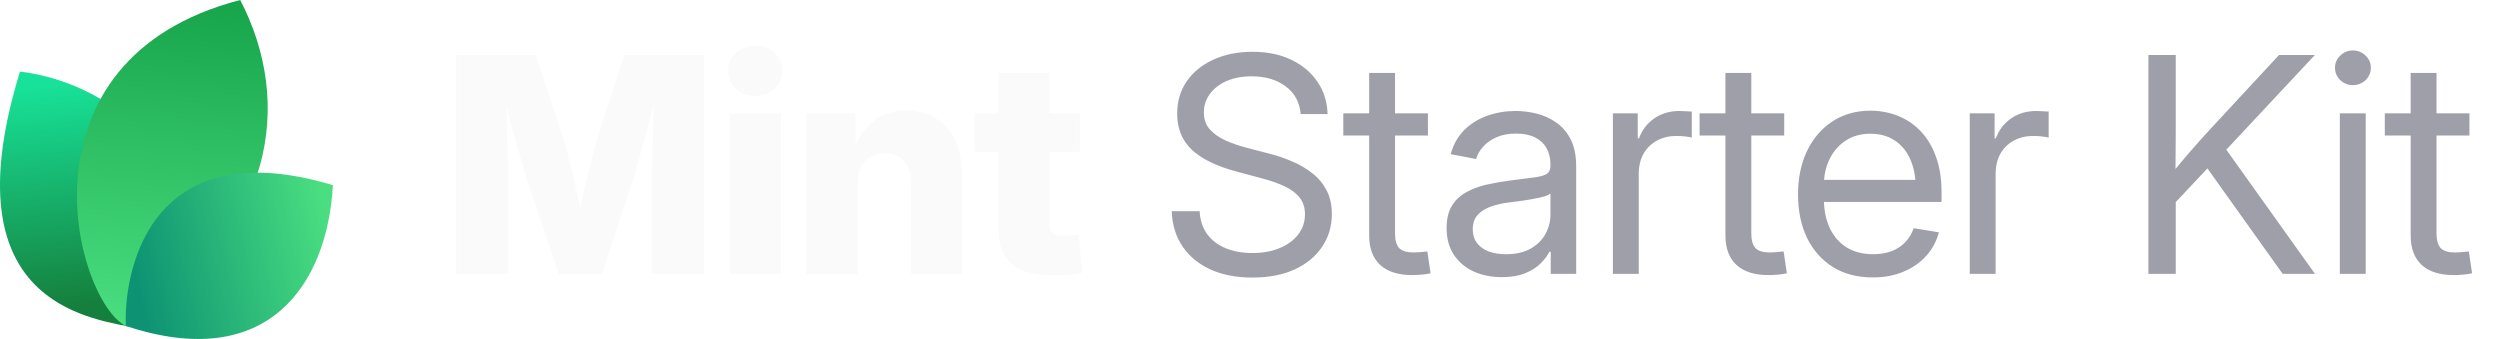
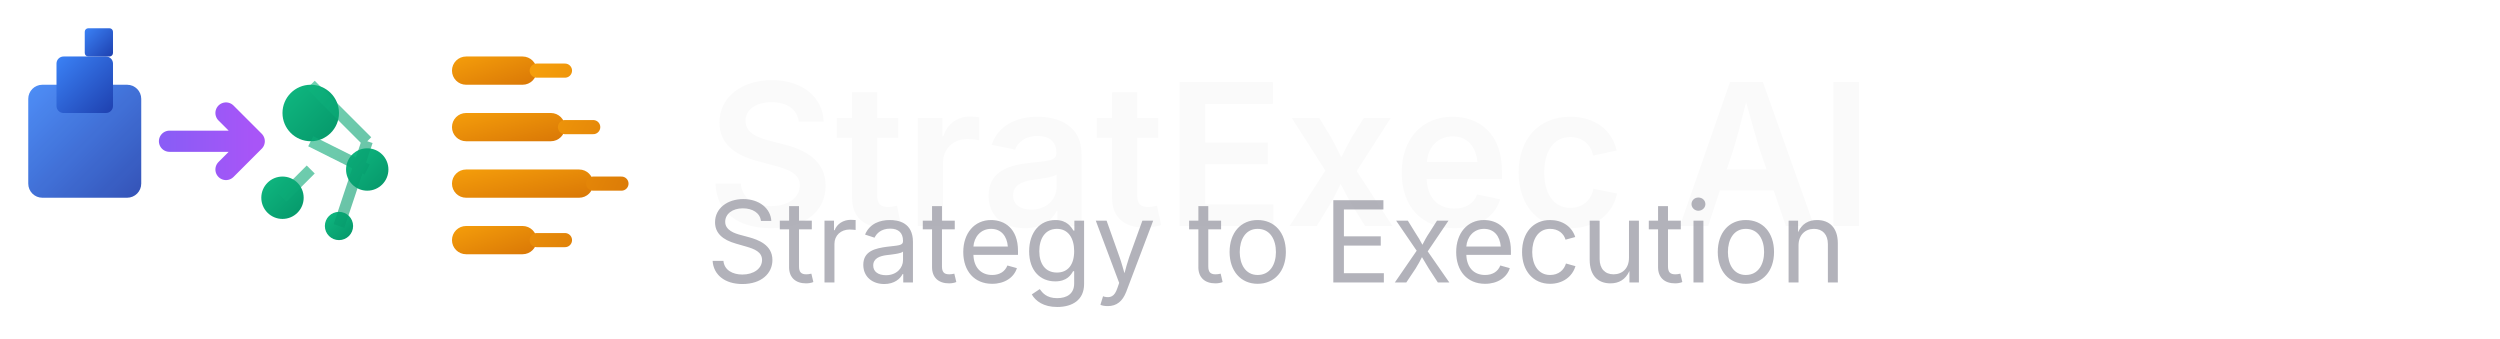
<svg xmlns="http://www.w3.org/2000/svg" width="177" height="24" viewBox="0 0 177 24" fill="none">
-   <path d="M9.061 23.108C5.268 22.377 -3.391 20.627 1.417 5.064C9.634 6.099 16.973 14.064 9.061 23.108Z" fill="url(#paint0_linear_17557_2145)" />
-   <path d="M8.919 23.094C5.276 21.222 0.784 4.209 17.007 0C20.757 7.193 19.621 16.545 8.919 23.094Z" fill="url(#paint1_linear_17557_2145)" />
-   <path d="M8.914 23.079C8.735 19.882 10.159 9.085 23.57 13.111C23.181 20.123 18.984 26.418 8.914 23.079Z" fill="url(#paint2_linear_17557_2145)" />
-   <path d="M32.301 19.392V3.894H37.938L39.925 9.948C40.036 10.315 40.164 10.787 40.31 11.362C40.462 11.938 40.611 12.552 40.757 13.204C40.91 13.855 41.048 14.483 41.173 15.086C41.305 15.682 41.412 16.192 41.495 16.615H40.695C40.771 16.192 40.871 15.682 40.996 15.086C41.128 14.49 41.267 13.866 41.412 13.214C41.565 12.562 41.714 11.948 41.86 11.373C42.005 10.79 42.133 10.315 42.244 9.948L44.2 3.894H49.848V19.392H46.166V12.704C46.166 12.357 46.173 11.917 46.187 11.383C46.2 10.849 46.214 10.27 46.228 9.646C46.249 9.022 46.266 8.391 46.28 7.753C46.301 7.115 46.311 6.519 46.311 5.964H46.623C46.485 6.561 46.332 7.181 46.166 7.826C45.999 8.471 45.833 9.102 45.666 9.719C45.507 10.336 45.351 10.901 45.198 11.414C45.053 11.928 44.928 12.357 44.824 12.704L42.608 19.392H39.561L37.314 12.704C37.203 12.357 37.072 11.928 36.919 11.414C36.773 10.901 36.614 10.34 36.441 9.729C36.274 9.112 36.104 8.481 35.931 7.836C35.764 7.192 35.608 6.567 35.463 5.964H35.827C35.834 6.512 35.844 7.105 35.858 7.743C35.872 8.374 35.886 9.005 35.9 9.636C35.92 10.26 35.938 10.839 35.952 11.373C35.965 11.907 35.972 12.351 35.972 12.704V19.392H32.301ZM51.668 19.392V8.024H55.288V19.392H51.668ZM53.468 6.786C52.927 6.786 52.473 6.616 52.105 6.276C51.738 5.93 51.554 5.507 51.554 5.007C51.554 4.508 51.738 4.088 52.105 3.749C52.473 3.409 52.927 3.239 53.468 3.239C54.009 3.239 54.463 3.409 54.83 3.749C55.198 4.082 55.382 4.501 55.382 5.007C55.382 5.507 55.198 5.93 54.83 6.276C54.463 6.616 54.009 6.786 53.468 6.786ZM60.708 13.027V19.392H57.088V8.024H60.551L60.593 10.967H60.281C60.593 10.024 61.061 9.268 61.685 8.7C62.309 8.124 63.138 7.836 64.171 7.836C64.975 7.836 65.672 8.017 66.262 8.377C66.851 8.731 67.302 9.234 67.614 9.885C67.933 10.537 68.092 11.307 68.092 12.194V19.392H64.483V12.912C64.483 12.26 64.32 11.754 63.994 11.394C63.675 11.033 63.221 10.853 62.632 10.853C62.25 10.853 61.914 10.936 61.623 11.102C61.332 11.269 61.106 11.515 60.947 11.841C60.787 12.16 60.708 12.555 60.708 13.027ZM76.456 8.024V10.749H69.008V8.024H76.456ZM70.683 5.163H74.292V15.783C74.292 16.102 74.361 16.334 74.5 16.48C74.646 16.625 74.899 16.698 75.259 16.698C75.405 16.698 75.596 16.688 75.831 16.667C76.074 16.646 76.251 16.629 76.362 16.615L76.632 19.309C76.313 19.378 75.963 19.427 75.582 19.455C75.207 19.482 74.836 19.496 74.469 19.496C73.2 19.496 72.25 19.222 71.619 18.674C70.995 18.127 70.683 17.308 70.683 16.22V5.163Z" fill="#FAFAFA" />
-   <path d="M88.667 19.652C87.523 19.652 86.528 19.458 85.682 19.07C84.843 18.681 84.188 18.137 83.716 17.437C83.245 16.736 82.992 15.908 82.957 14.951H84.933C84.968 15.596 85.148 16.14 85.474 16.584C85.8 17.021 86.24 17.354 86.795 17.582C87.35 17.804 87.974 17.915 88.667 17.915C89.388 17.915 90.026 17.801 90.581 17.572C91.143 17.343 91.583 17.024 91.902 16.615C92.228 16.199 92.391 15.717 92.391 15.169C92.391 14.698 92.266 14.306 92.017 13.994C91.767 13.675 91.413 13.408 90.956 13.193C90.498 12.978 89.954 12.787 89.323 12.621L87.502 12.132C86.123 11.765 85.082 11.255 84.382 10.603C83.689 9.944 83.342 9.095 83.342 8.055C83.342 7.174 83.571 6.404 84.028 5.746C84.486 5.087 85.117 4.577 85.921 4.217C86.726 3.849 87.645 3.666 88.678 3.666C89.718 3.666 90.63 3.853 91.413 4.227C92.204 4.602 92.824 5.122 93.275 5.787C93.726 6.446 93.965 7.209 93.993 8.076H92.089C92.013 7.23 91.656 6.574 91.018 6.11C90.387 5.638 89.586 5.403 88.615 5.403C87.95 5.403 87.36 5.513 86.847 5.735C86.341 5.957 85.946 6.262 85.661 6.651C85.377 7.032 85.235 7.469 85.235 7.961C85.235 8.447 85.377 8.849 85.661 9.168C85.946 9.48 86.317 9.74 86.774 9.948C87.232 10.149 87.724 10.319 88.251 10.457L89.884 10.884C90.439 11.023 90.977 11.206 91.496 11.435C92.023 11.657 92.495 11.934 92.911 12.267C93.334 12.593 93.67 12.995 93.92 13.474C94.17 13.945 94.294 14.504 94.294 15.149C94.294 16.015 94.066 16.788 93.608 17.468C93.157 18.148 92.512 18.681 91.673 19.07C90.834 19.458 89.832 19.652 88.667 19.652ZM101.097 8.024V9.594H95.106V8.024H101.097ZM96.937 5.163H98.767V16.521C98.767 17 98.865 17.347 99.059 17.562C99.26 17.77 99.6 17.874 100.078 17.874C100.21 17.874 100.366 17.867 100.546 17.853C100.733 17.832 100.903 17.815 101.056 17.801L101.285 19.351C101.097 19.392 100.886 19.423 100.65 19.444C100.414 19.465 100.189 19.475 99.974 19.475C98.996 19.475 98.244 19.236 97.717 18.758C97.197 18.272 96.937 17.579 96.937 16.677V5.163ZM106.33 19.621C105.595 19.621 104.932 19.489 104.343 19.226C103.754 18.955 103.285 18.564 102.939 18.05C102.592 17.53 102.419 16.896 102.419 16.147C102.419 15.495 102.547 14.965 102.804 14.556C103.06 14.146 103.403 13.828 103.833 13.599C104.263 13.363 104.742 13.186 105.269 13.068C105.796 12.95 106.333 12.857 106.881 12.787C107.574 12.69 108.132 12.617 108.555 12.569C108.978 12.52 109.287 12.441 109.481 12.33C109.675 12.212 109.772 12.014 109.772 11.737V11.654C109.772 11.203 109.679 10.815 109.492 10.489C109.311 10.163 109.041 9.91 108.68 9.729C108.32 9.549 107.872 9.459 107.338 9.459C106.805 9.459 106.34 9.546 105.945 9.719C105.556 9.892 105.241 10.118 104.998 10.395C104.755 10.665 104.593 10.953 104.509 11.258L102.71 10.915C102.897 10.222 103.22 9.65 103.677 9.199C104.135 8.748 104.679 8.412 105.31 8.19C105.941 7.968 106.607 7.857 107.307 7.857C107.8 7.857 108.295 7.92 108.795 8.044C109.301 8.169 109.765 8.381 110.188 8.679C110.611 8.97 110.951 9.369 111.208 9.875C111.464 10.374 111.593 11.005 111.593 11.768V19.392H109.793V17.822H109.7C109.568 18.085 109.363 18.359 109.086 18.643C108.809 18.921 108.444 19.153 107.994 19.34C107.543 19.527 106.988 19.621 106.33 19.621ZM106.621 17.998C107.321 17.998 107.904 17.867 108.368 17.603C108.84 17.333 109.19 16.986 109.419 16.563C109.654 16.133 109.772 15.682 109.772 15.211V13.692C109.703 13.769 109.554 13.841 109.325 13.911C109.096 13.973 108.829 14.032 108.524 14.088C108.226 14.143 107.921 14.192 107.609 14.233C107.304 14.275 107.033 14.309 106.798 14.337C106.354 14.393 105.938 14.49 105.549 14.628C105.168 14.76 104.86 14.954 104.624 15.211C104.388 15.467 104.27 15.811 104.27 16.241C104.27 16.615 104.367 16.934 104.561 17.198C104.762 17.461 105.04 17.662 105.393 17.801C105.747 17.933 106.156 17.998 106.621 17.998ZM114.193 19.392V8.024H115.951V9.792H116.045C116.253 9.209 116.61 8.741 117.116 8.388C117.622 8.034 118.219 7.857 118.905 7.857C119.058 7.857 119.217 7.864 119.384 7.878C119.55 7.885 119.682 7.892 119.779 7.899V9.74C119.716 9.719 119.578 9.695 119.363 9.667C119.155 9.639 118.922 9.625 118.666 9.625C118.174 9.625 117.726 9.733 117.324 9.948C116.922 10.163 116.603 10.471 116.367 10.874C116.138 11.276 116.024 11.758 116.024 12.319V19.392H114.193ZM126.322 8.024V9.594H120.33V8.024H126.322ZM122.161 5.163H123.992V16.521C123.992 17 124.089 17.347 124.283 17.562C124.484 17.77 124.824 17.874 125.302 17.874C125.434 17.874 125.59 17.867 125.77 17.853C125.958 17.832 126.127 17.815 126.28 17.801L126.509 19.351C126.322 19.392 126.11 19.423 125.874 19.444C125.639 19.465 125.413 19.475 125.198 19.475C124.221 19.475 123.468 19.236 122.941 18.758C122.421 18.272 122.161 17.579 122.161 16.677V5.163ZM132.604 19.642C131.502 19.642 130.555 19.396 129.765 18.903C128.974 18.404 128.364 17.714 127.934 16.834C127.511 15.946 127.3 14.927 127.3 13.775C127.3 12.611 127.511 11.584 127.934 10.697C128.364 9.802 128.964 9.102 129.734 8.596C130.51 8.089 131.408 7.836 132.428 7.836C133.1 7.836 133.738 7.954 134.341 8.19C134.952 8.426 135.489 8.783 135.954 9.261C136.425 9.74 136.793 10.343 137.056 11.071C137.327 11.792 137.462 12.645 137.462 13.63V14.296H128.433V12.735H136.463L135.631 13.297C135.631 12.541 135.506 11.876 135.257 11.3C135.007 10.725 134.643 10.277 134.165 9.958C133.686 9.632 133.107 9.469 132.428 9.469C131.748 9.469 131.162 9.632 130.67 9.958C130.177 10.284 129.796 10.725 129.526 11.279C129.262 11.827 129.13 12.441 129.13 13.12V14.046C129.13 14.864 129.273 15.572 129.557 16.168C129.841 16.757 130.243 17.211 130.763 17.53C131.283 17.842 131.901 17.998 132.615 17.998C133.093 17.998 133.523 17.929 133.905 17.79C134.293 17.645 134.619 17.433 134.882 17.156C135.153 16.879 135.354 16.546 135.486 16.157L137.275 16.449C137.108 17.08 136.81 17.634 136.38 18.113C135.95 18.591 135.413 18.966 134.768 19.236C134.123 19.507 133.402 19.642 132.604 19.642ZM139.459 19.392V8.024H141.217V9.792H141.311C141.519 9.209 141.876 8.741 142.382 8.388C142.888 8.034 143.485 7.857 144.171 7.857C144.324 7.857 144.483 7.864 144.649 7.878C144.816 7.885 144.948 7.892 145.045 7.899V9.74C144.982 9.719 144.844 9.695 144.629 9.667C144.421 9.639 144.188 9.625 143.932 9.625C143.439 9.625 142.992 9.733 142.59 9.948C142.188 10.163 141.869 10.471 141.633 10.874C141.404 11.276 141.29 11.758 141.29 12.319V19.392H139.459ZM153.429 14.961V12.715C153.783 12.257 154.136 11.82 154.49 11.404C154.844 10.981 155.204 10.565 155.572 10.156C155.939 9.74 156.314 9.327 156.695 8.918L161.355 3.894H163.893L157.277 10.967H157.184L153.429 14.961ZM152.108 19.392V3.894H154.043V9.241L154.022 12.559L154.043 13.505V19.392H152.108ZM161.615 19.392L155.967 11.477L157.173 9.969L163.903 19.392H161.615ZM165.661 19.392V8.024H167.492V19.392H165.661ZM166.587 6.027C166.24 6.027 165.942 5.909 165.692 5.673C165.443 5.43 165.318 5.139 165.318 4.799C165.318 4.459 165.443 4.172 165.692 3.936C165.942 3.693 166.24 3.572 166.587 3.572C166.934 3.572 167.232 3.693 167.482 3.936C167.731 4.172 167.856 4.459 167.856 4.799C167.856 5.139 167.731 5.43 167.482 5.673C167.232 5.909 166.934 6.027 166.587 6.027ZM174.836 8.024V9.594H168.844V8.024H174.836ZM170.675 5.163H172.506V16.521C172.506 17 172.603 17.347 172.797 17.562C172.998 17.77 173.338 17.874 173.816 17.874C173.948 17.874 174.104 17.867 174.284 17.853C174.472 17.832 174.641 17.815 174.794 17.801L175.023 19.351C174.836 19.392 174.624 19.423 174.388 19.444C174.153 19.465 173.927 19.475 173.712 19.475C172.735 19.475 171.982 19.236 171.455 18.758C170.935 18.272 170.675 17.579 170.675 16.677V5.163Z" fill="#9F9FA9" />
+   <g>
+     <rect x="2" y="6" width="8" height="8" rx="1" fill="url(#strategyGradient)" opacity="0.9" />
+     <rect x="4" y="4" width="4" height="4" rx="0.5" fill="url(#strategyGradient)" />
+     <rect x="6" y="2" width="2" height="2" rx="0.25" fill="url(#strategyGradient)" />
+   </g>
+   <path d="M12 10 L18 10 M16 8 L18 10 L16 12" stroke="url(#connectionGradient)" stroke-width="1.5" stroke-linecap="round" stroke-linejoin="round" />
+   <g>
+     <circle cx="22" cy="8" r="2" fill="url(#aiGradient)" />
+     <circle cx="26" cy="12" r="1.5" fill="url(#aiGradient)" />
+     <circle cx="20" cy="14" r="1.5" fill="url(#aiGradient)" />
+     <circle cx="24" cy="16" r="1" fill="url(#aiGradient)" />
+     <path d="M22 6 L26 10 M22 10 L26 12 M22 12 L20 14 M26 10 L24 16" stroke="url(#aiGradient)" stroke-width="0.8" opacity="0.6" />
+   </g>
+   <g>
+     <rect x="32" y="4" width="6" height="2" rx="1" fill="url(#executionGradient)" />
+     <rect x="32" y="8" width="8" height="2" rx="1" fill="url(#executionGradient)" />
+     <rect x="32" y="12" width="10" height="2" rx="1" fill="url(#executionGradient)" />
+     <rect x="32" y="16" width="6" height="2" rx="1" fill="url(#executionGradient)" />
+     <path d="M38 5 L40 5 M40 9 L42 9 M42 13 L44 13 M38 17 L40 17" stroke="url(#executionGradient)" stroke-width="1" stroke-linecap="round" />
+   </g>
+   <text x="50" y="16" font-family="system-ui, -apple-system, sans-serif" font-size="14" font-weight="600" fill="#FAFAFA">StratExec AI</text>
+   <text x="50" y="20" font-family="system-ui, -apple-system, sans-serif" font-size="8" font-weight="400" fill="#9F9FA9" opacity="0.8">Strategy to Execution</text>
  <defs>
-     <linearGradient id="paint0_linear_17557_2145" x1="3.776" y1="5.916" x2="5.232" y2="21.559" gradientUnits="userSpaceOnUse">
-       <stop stop-color="#18E299" />
-       <stop offset="1" stop-color="#15803D" />
+     <linearGradient id="strategyGradient" x1="0%" y1="0%" x2="100%" y2="100%">
+       <stop offset="0%" stop-color="#3B82F6" />
+       <stop offset="100%" stop-color="#1E40AF" />
    </linearGradient>
-     <linearGradient id="paint1_linear_17557_2145" x1="12.171" y1="-0.718" x2="10.19" y2="22.983" gradientUnits="userSpaceOnUse">
-       <stop stop-color="#16A34A" />
-       <stop offset="1" stop-color="#4ADE80" />
+     <linearGradient id="connectionGradient" x1="0%" y1="0%" x2="100%" y2="0%">
+       <stop offset="0%" stop-color="#8B5CF6" />
+       <stop offset="100%" stop-color="#A855F7" />
    </linearGradient>
-     <linearGradient id="paint2_linear_17557_2145" x1="23.133" y1="15.353" x2="9.338" y2="18.52" gradientUnits="userSpaceOnUse">
-       <stop stop-color="#4ADE80" />
-       <stop offset="1" stop-color="#0D9373" />
+     <linearGradient id="aiGradient" x1="0%" y1="0%" x2="100%" y2="100%">
+       <stop offset="0%" stop-color="#10B981" />
+       <stop offset="100%" stop-color="#059669" />
+     </linearGradient>
+     <linearGradient id="executionGradient" x1="0%" y1="0%" x2="100%" y2="100%">
+       <stop offset="0%" stop-color="#F59E0B" />
+       <stop offset="100%" stop-color="#D97706" />
    </linearGradient>
  </defs>
</svg>
